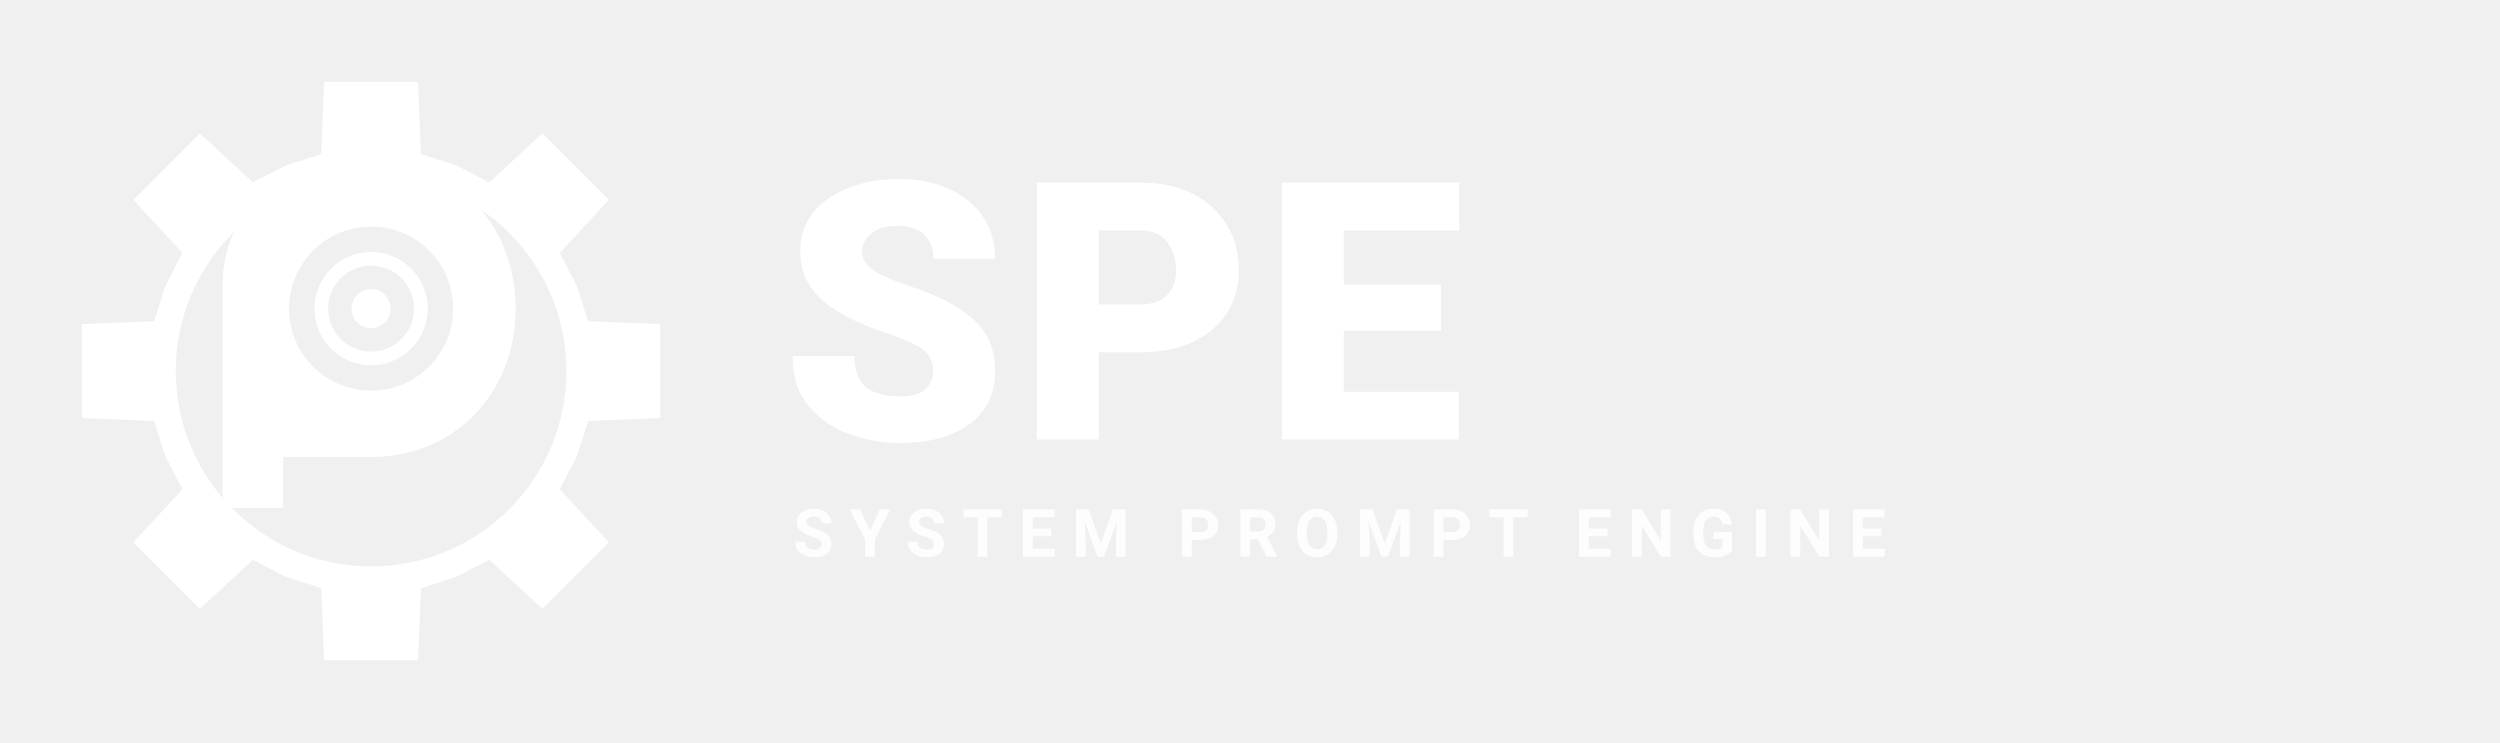
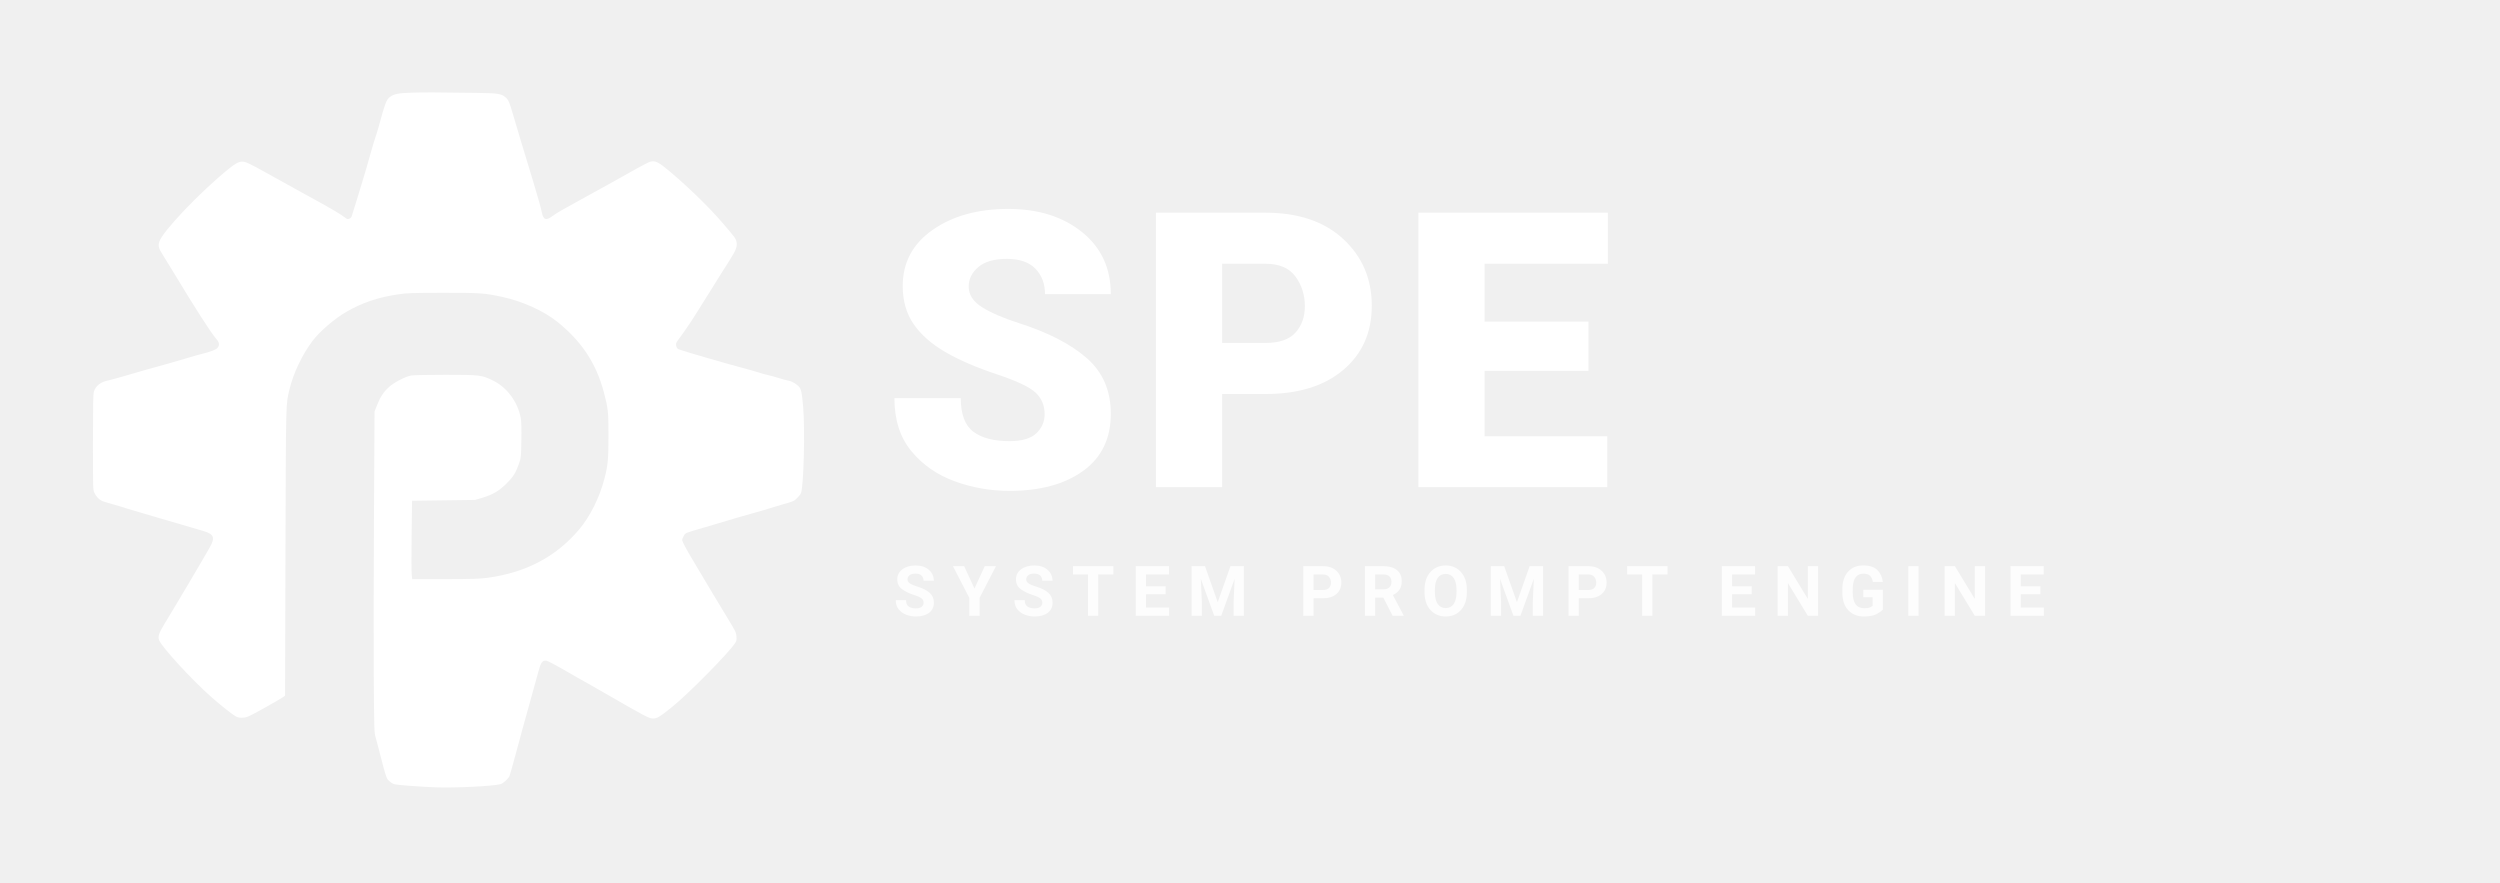
- <svg xmlns="http://www.w3.org/2000/svg" viewBox="0 0 1280 380" width="1280" height="380" fill="none">
-   <g fill="#FFFFFF">
-     <path d="M 146.37,84.68 L 164.48,78.89 L 165.95,41.94 L 214.05,41.94 L 215.52,78.89 L 233.63,84.68 L 250.52,93.39 L 277.69,68.30 L 311.70,102.31 L 286.61,129.48 L 295.32,146.37 L 301.11,164.48 L 338.06,165.95 L 338.06,214.05 L 301.11,215.52 L 295.32,233.63 L 286.61,250.52 L 311.70,277.69 L 277.69,311.70 L 250.52,286.61 L 233.63,295.32 L 215.52,301.11 L 214.05,338.06 L 165.95,338.06 L 164.48,301.11 L 146.37,295.32 L 129.48,286.61 L 102.31,311.70 L 68.30,277.69 L 93.39,250.52 L 84.68,233.63 L 78.89,215.52 L 41.94,214.05 L 41.94,165.95 L 78.89,164.48 L 84.68,146.37 L 93.39,129.48 L 68.30,102.31 L 102.31,68.30 L 129.48,93.39 Z M 90 190 A 100 100 0 1 0 290 190 A 100 100 0 1 0 90 190 Z" fill-rule="evenodd" />
-     <path d="M 114 260 L 114 146 C 114 106 146 82 190 82 C 232 82 264 114 264 158 C 264 202 232 234 190 234 L 145 234 L 145 260 Z M 148 158 A 42 42 0 1 0 232 158 A 42 42 0 1 0 148 158 Z" fill-rule="evenodd" />
-     <path d="M 161 158 A 29 29 0 1 0 219 158 A 29 29 0 1 0 161 158 Z M 168 158 A 22 22 0 1 0 212 158 A 22 22 0 1 0 168 158 Z" fill-rule="evenodd" />
-     <path d="M 180 158 A 10 10 0 1 0 200 158 A 10 10 0 1 0 180 158 Z" />
+ <svg xmlns="http://www.w3.org/2000/svg" viewBox="0 0 1360 480" width="1360" height="480" fill="none">
+   <g transform="translate(50, 430) scale(0.038, -0.038)" fill="#FFFFFF" stroke="none">
+     <path d="M4575 9989 c-187 -6 -246 -17 -307 -60 -52 -37 -71 -89 -169 -449 -12 -41 -29 -99 -40 -128 -10 -29 -37 -117 -59 -195 -65 -231 -89 -315 -130 -447 -22 -69 -62 -201 -90 -295 -28 -93 -56 -182 -62 -198 -11 -29 -52 -47 -73 -31 -110 81 -189 127 -640 374 -243 133 -304 167 -538 298 -211 117 -268 144 -313 144 -48 1 -99 -25 -190 -99 -407 -327 -958 -905 -999 -1048 -19 -65 -11 -93 56 -198 29 -45 103 -165 164 -267 285 -474 519 -838 593 -923 48 -55 53 -90 21 -130 -20 -27 -97 -56 -240 -92 -35 -8 -122 -33 -194 -55 -142 -43 -389 -113 -585 -166 -69 -19 -208 -59 -310 -90 -102 -30 -209 -59 -238 -65 -104 -19 -179 -78 -204 -161 -10 -33 -13 -196 -13 -723 0 -672 0 -681 21 -725 26 -55 68 -98 112 -117 19 -8 90 -29 158 -48 69 -19 128 -37 133 -39 5 -3 68 -23 142 -44 74 -22 244 -72 379 -112 135 -40 254 -74 265 -77 20 -5 185 -53 374 -110 148 -44 167 -92 90 -230 -65 -119 -520 -887 -650 -1098 -79 -129 -98 -185 -76 -236 42 -102 467 -564 739 -805 156 -137 310 -259 360 -285 32 -17 55 -20 102 -17 57 3 79 14 304 138 133 74 255 145 270 157 l27 21 6 2054 c7 2218 4 2104 58 2332 55 230 181 494 330 692 102 135 313 317 481 414 230 133 451 208 744 252 129 19 185 21 641 22 539 0 593 -3 851 -59 286 -62 586 -197 780 -351 352 -280 563 -598 673 -1014 61 -231 66 -277 66 -615 0 -339 -8 -430 -55 -611 -72 -282 -207 -552 -370 -744 -331 -388 -760 -613 -1315 -687 -107 -14 -212 -17 -600 -18 l-470 0 -7 70 c-4 39 -4 291 -1 561 l6 491 451 6 451 6 105 31 c152 46 237 97 346 204 98 98 132 152 181 293 26 75 27 88 31 326 3 161 0 270 -8 314 -39 227 -195 441 -392 538 -169 83 -188 85 -688 85 -245 0 -461 -4 -491 -10 -82 -15 -244 -99 -315 -164 -78 -71 -125 -140 -171 -258 l-37 -93 -8 -1505 c-5 -828 -6 -1862 -3 -2298 5 -741 7 -796 25 -855 10 -34 48 -178 84 -319 41 -165 72 -267 85 -284 26 -33 62 -61 94 -73 33 -13 374 -39 612 -47 280 -9 804 17 915 46 35 9 107 75 128 115 5 11 49 166 97 345 47 179 131 483 185 675 54 193 113 404 130 470 37 140 59 171 118 162 18 -4 113 -52 210 -108 208 -120 290 -167 392 -223 42 -23 139 -78 215 -123 602 -347 650 -373 707 -373 59 0 91 19 265 158 236 188 824 784 915 927 15 23 18 43 15 90 -4 56 -11 72 -129 265 -151 248 -188 309 -209 346 -43 74 -242 409 -291 489 -81 133 -148 259 -148 281 0 10 10 37 23 58 25 45 14 40 312 126 99 29 243 72 320 95 77 24 232 69 345 100 113 31 243 69 290 85 47 15 112 35 145 44 158 44 167 47 211 92 25 24 49 56 55 71 39 102 59 907 31 1233 -17 193 -26 244 -52 280 -29 40 -104 87 -153 95 -23 4 -83 19 -132 35 -50 16 -122 36 -160 45 -39 8 -104 26 -145 40 -41 13 -142 42 -225 64 -233 61 -886 251 -917 267 -19 10 -29 25 -34 50 -5 30 -2 42 24 77 90 121 189 266 258 377 42 69 97 157 122 195 26 39 74 115 107 170 81 132 156 251 257 409 90 142 110 197 96 260 -11 49 -23 65 -209 281 -184 214 -468 490 -734 716 -171 145 -220 169 -292 150 -21 -6 -105 -49 -188 -95 -82 -46 -184 -103 -225 -126 -41 -23 -131 -73 -200 -112 -69 -39 -183 -102 -255 -140 -71 -39 -179 -98 -240 -133 -60 -34 -140 -79 -176 -98 -36 -20 -90 -55 -120 -77 -89 -67 -128 -51 -149 60 -10 53 -59 227 -125 445 -141 462 -235 776 -280 930 -58 201 -71 231 -115 269 -61 51 -110 58 -410 62 -584 8 -761 9 -935 3z" />
  </g>
-   <g fill="#FFFFFF" transform="translate(400, 0)">
-     <text x="0" y="225" font-family="-apple-system, BlinkMacSystemFont, 'Segoe UI', Roboto, 'Helvetica Neue', Arial, sans-serif" font-size="185" font-weight="800" letter-spacing="5">
+   <g fill="#FFFFFF" transform="translate(480, 0)">
+     <text x="0" y="265" font-family="-apple-system, BlinkMacSystemFont, 'Segoe UI', Roboto, 'Helvetica Neue', Arial, sans-serif" font-size="210" font-weight="800" letter-spacing="6">
      SPE
    </text>
-     <text x="6" y="285" font-family="-apple-system, BlinkMacSystemFont, 'Segoe UI', Roboto, 'Helvetica Neue', Arial, sans-serif" font-size="34" font-weight="600" letter-spacing="8" opacity="0.85">
+     <text x="6" y="335" font-family="-apple-system, BlinkMacSystemFont, 'Segoe UI', Roboto, 'Helvetica Neue', Arial, sans-serif" font-size="38" font-weight="600" letter-spacing="9" opacity="0.85">
      SYSTEM PROMPT ENGINE
    </text>
  </g>
</svg>
